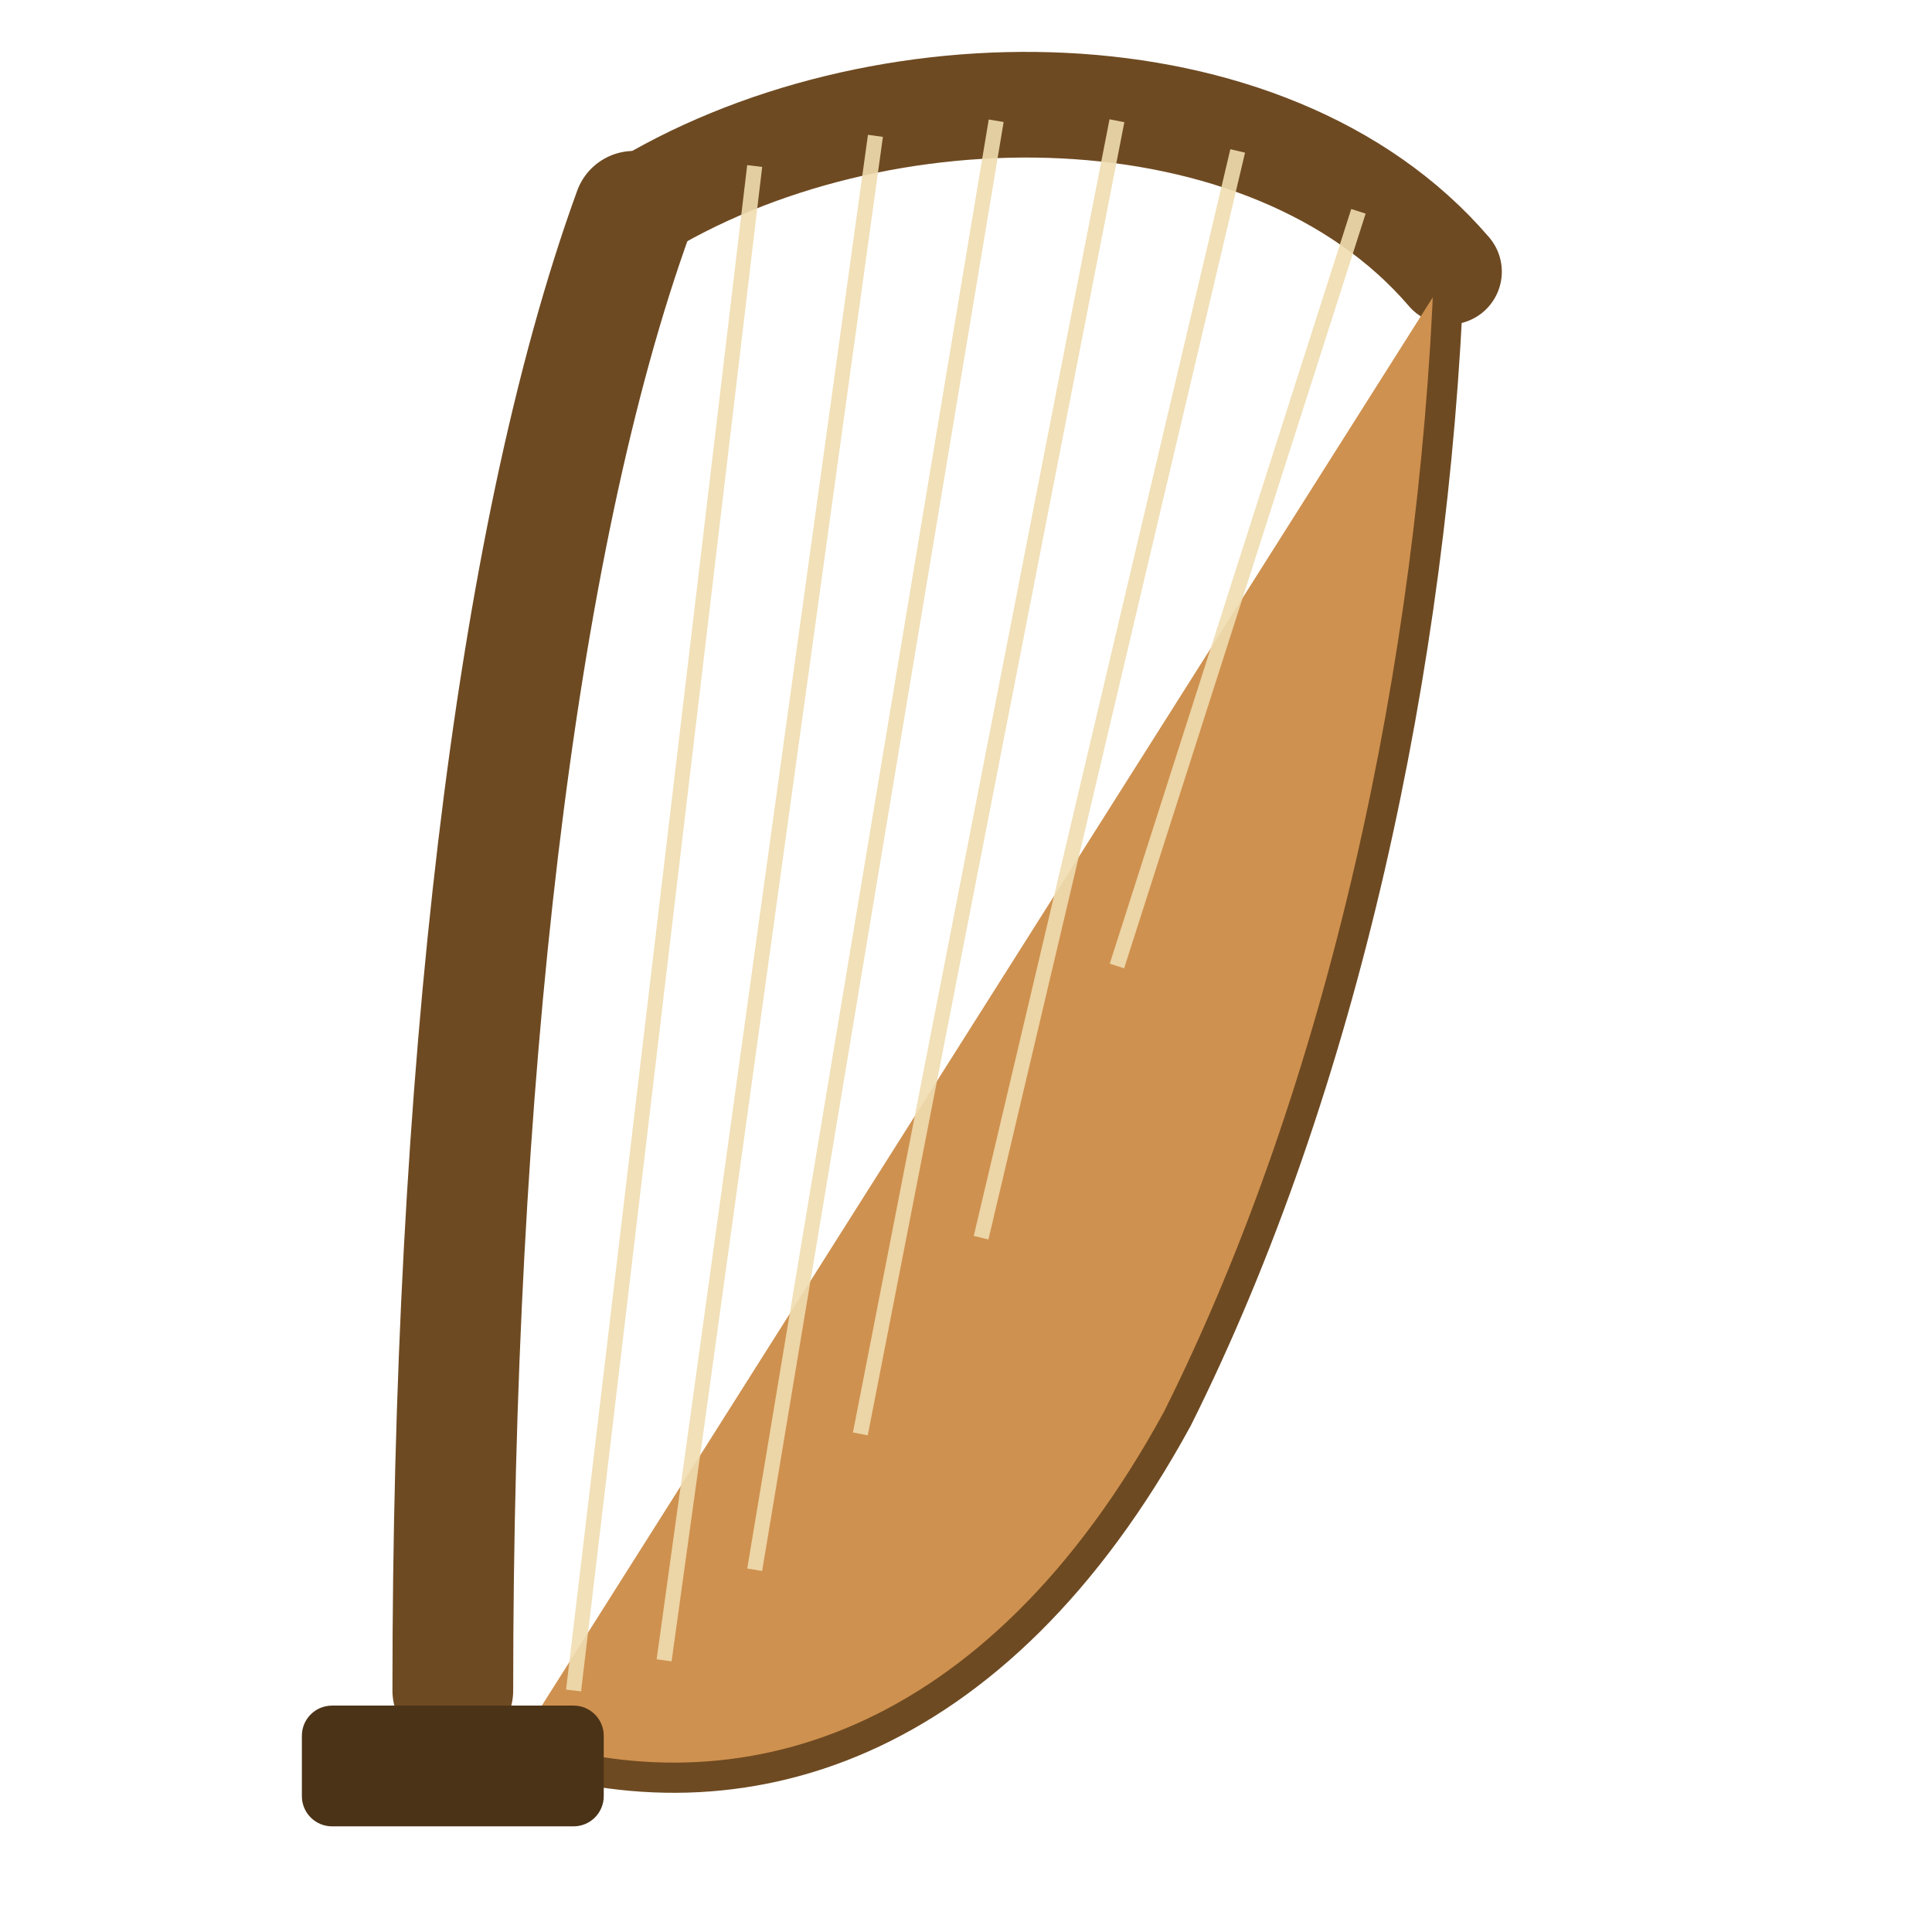
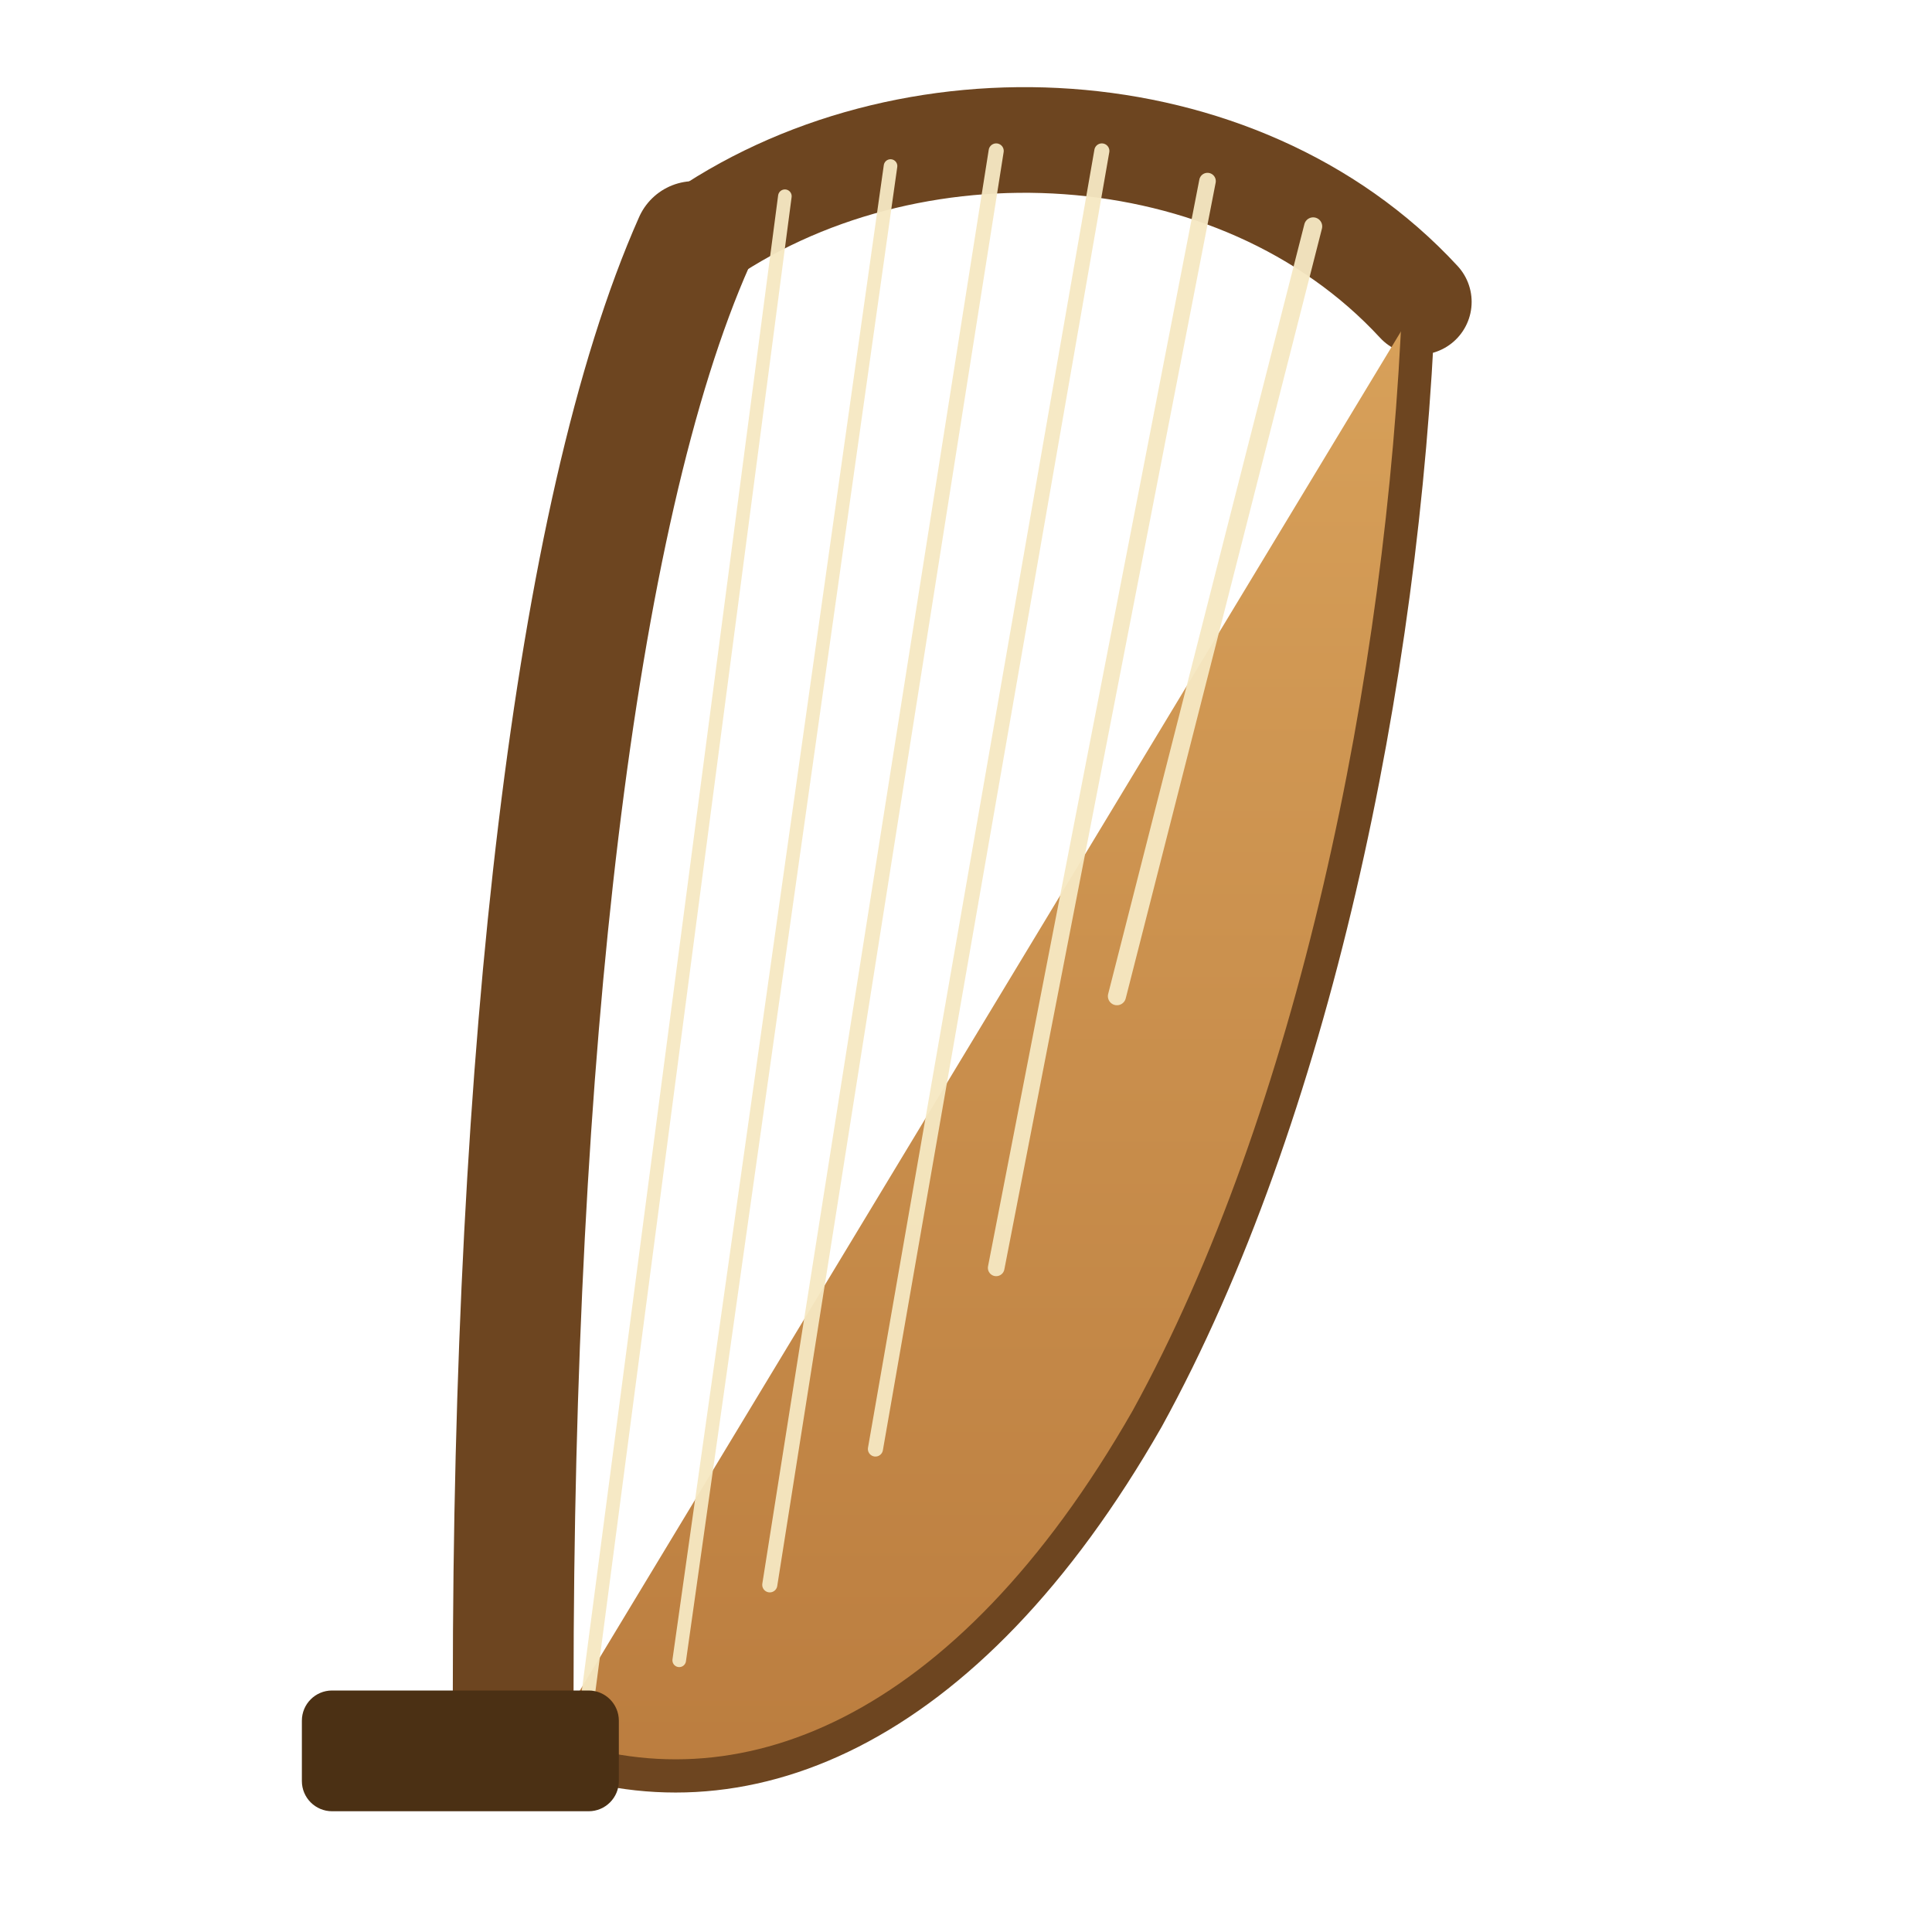
<svg xmlns="http://www.w3.org/2000/svg" viewBox="0 0 128 128" width="128" height="128">
-   <path d="M30 112 C30 72 34 36 42 14" fill="none" stroke="#6e4a22" stroke-width="8" stroke-linecap="round" />
-   <path d="M42 14 C58 4 84 4 96 18" fill="none" stroke="#6e4a22" stroke-width="7" stroke-linecap="round" />
-   <path d="M96 18 C95 44 89 72 78 94 C66 116 49 121 34 116" fill="#cf914f" stroke="#6e4a22" stroke-width="2" />
-   <g stroke="#f0ddb0" stroke-width="1" opacity="0.9">
-     <line x1="50" y1="11" x2="38" y2="112" />
-     <line x1="58" y1="9" x2="44" y2="110" />
-     <line x1="66" y1="8" x2="50" y2="104" />
-     <line x1="74" y1="8" x2="57" y2="95" />
-     <line x1="82" y1="10" x2="65" y2="82" />
-     <line x1="90" y1="14" x2="74" y2="64" />
+   <defs>
+     <linearGradient id="wood" x1="0" y1="0" x2="0" y2="1">
+       <stop offset="0" stop-color="#d8a15a" />
+       <stop offset="1" stop-color="#bb7d3f" />
+     </linearGradient>
+   </defs>
+   <path d="M34 112 C34 70,38 34,46 16" fill="none" stroke="#6d4520" stroke-width="8" stroke-linecap="round" />
+   <path d="M46 16 C60 6,82 7,94 20" fill="none" stroke="#6d4520" stroke-width="7" stroke-linecap="round" />
+   <path d="M94 20 C93 45,87 74,76 94 C64 115,49 121,36 116" fill="url(#wood)" stroke="#6d4520" stroke-width="2.2" />
+   <g stroke="#f6e8c2" stroke-linecap="round" opacity="0.95">
+     <line x1="52" y1="13" x2="39" y2="112" stroke-width="0.9" />
+     <line x1="59" y1="11" x2="45" y2="110" stroke-width="0.9" />
+     <line x1="66" y1="10" x2="51" y2="105" stroke-width="1" />
+     <line x1="73" y1="10" x2="58" y2="96" stroke-width="1" />
+     <line x1="80" y1="12" x2="66" y2="84" stroke-width="1.1" />
+     <line x1="87" y1="15" x2="74" y2="66" stroke-width="1.2" />
  </g>
-   <rect x="20" y="113" width="20" height="8" rx="2" fill="#4b3317" />
+   <rect x="20" y="112" width="21" height="8" rx="2" fill="#4b3014" />
</svg>
